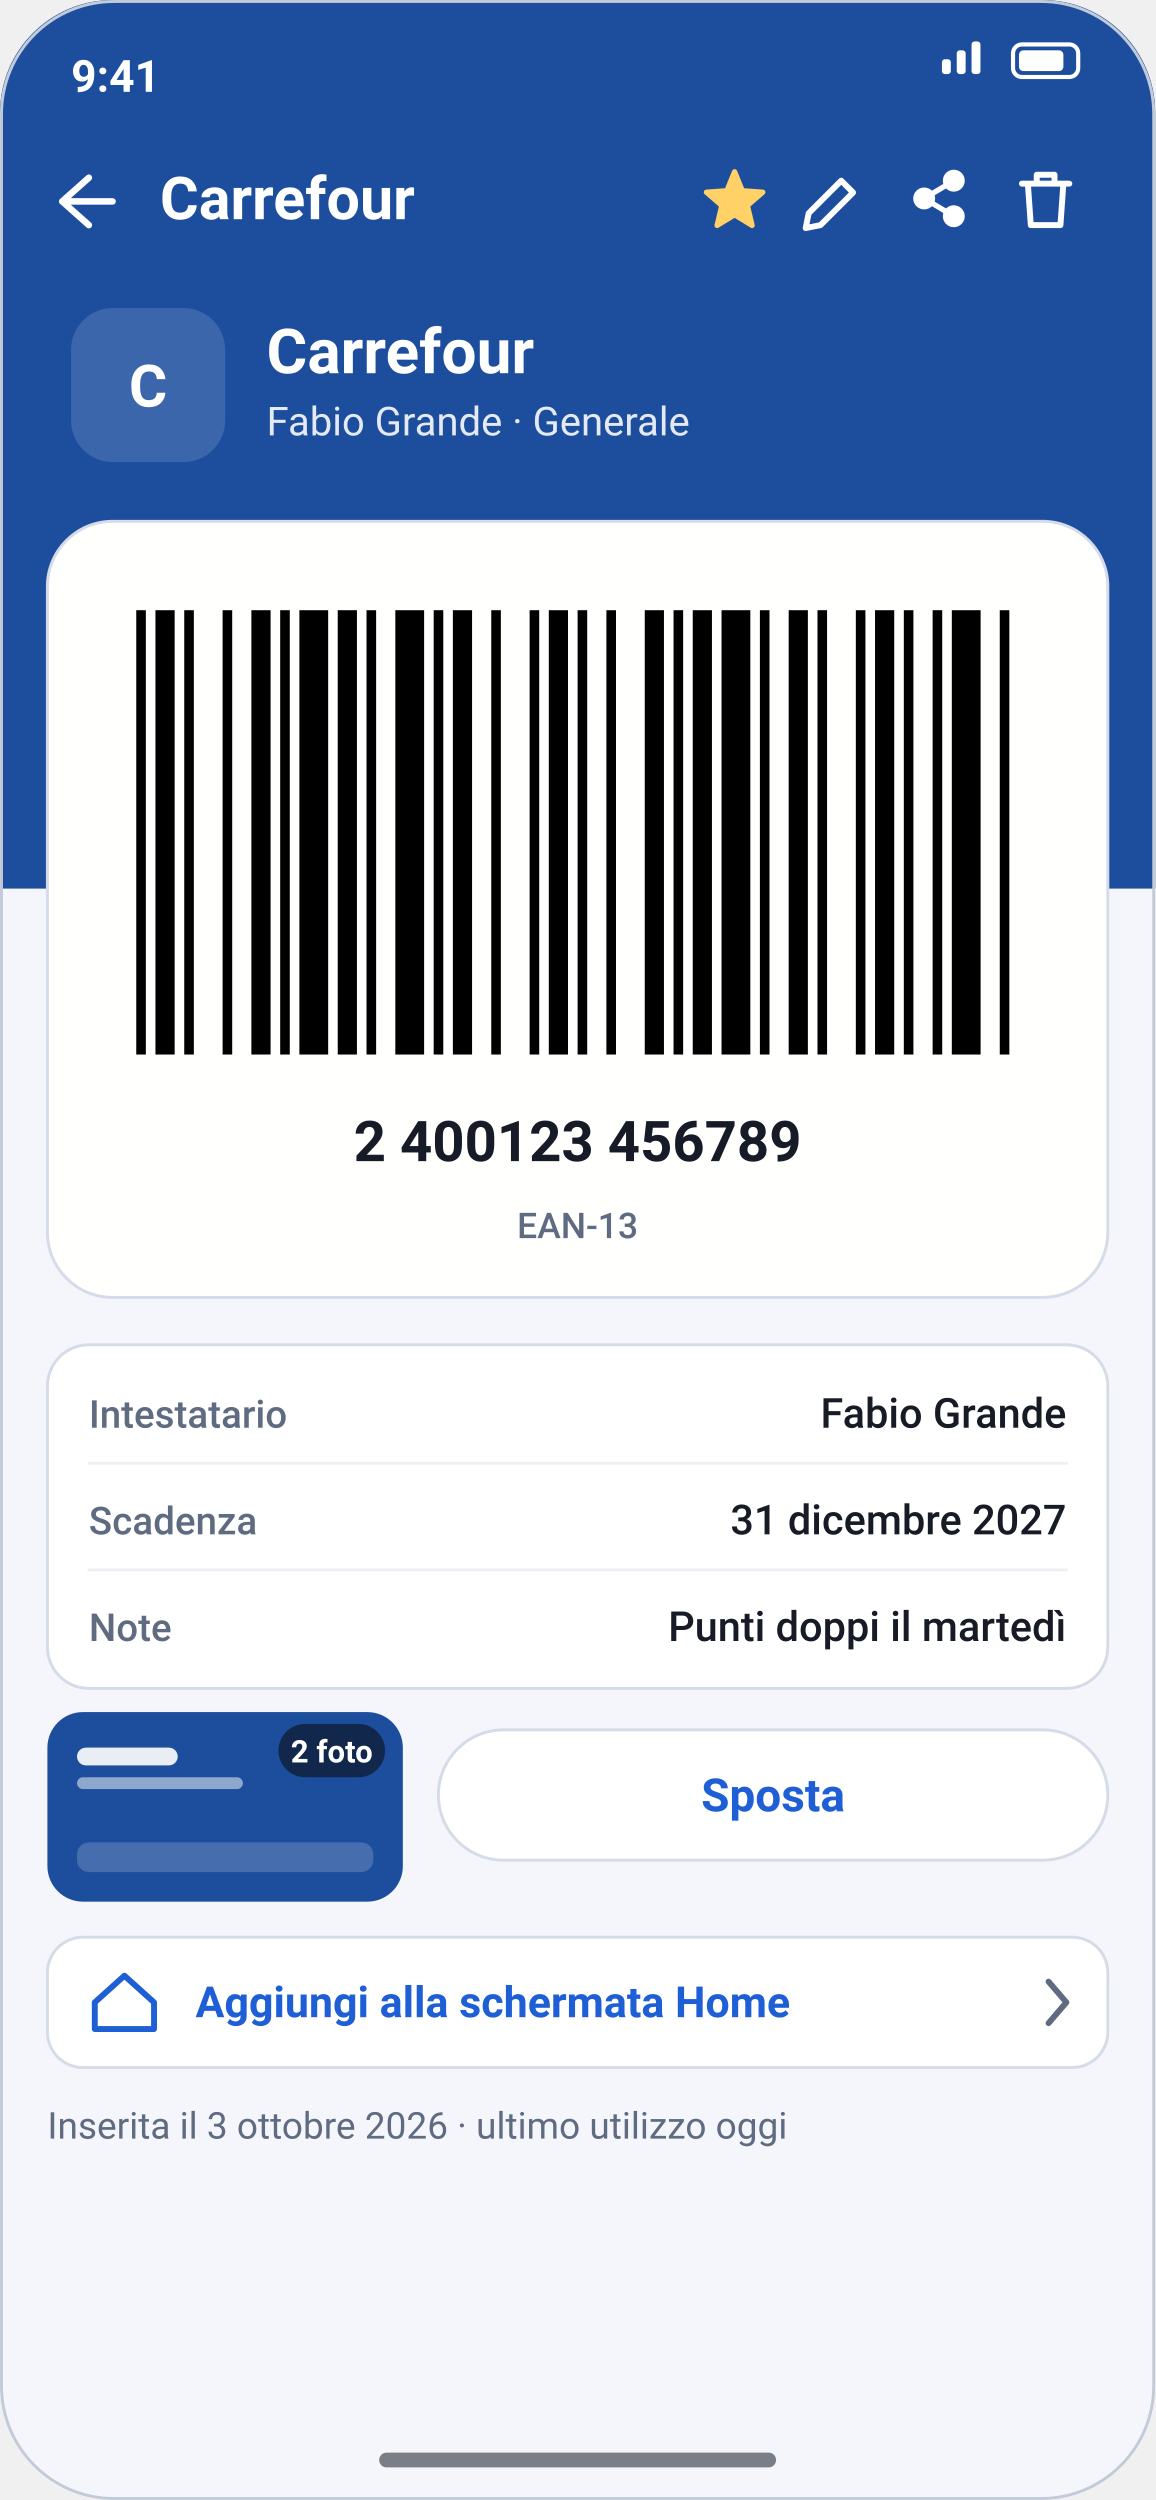
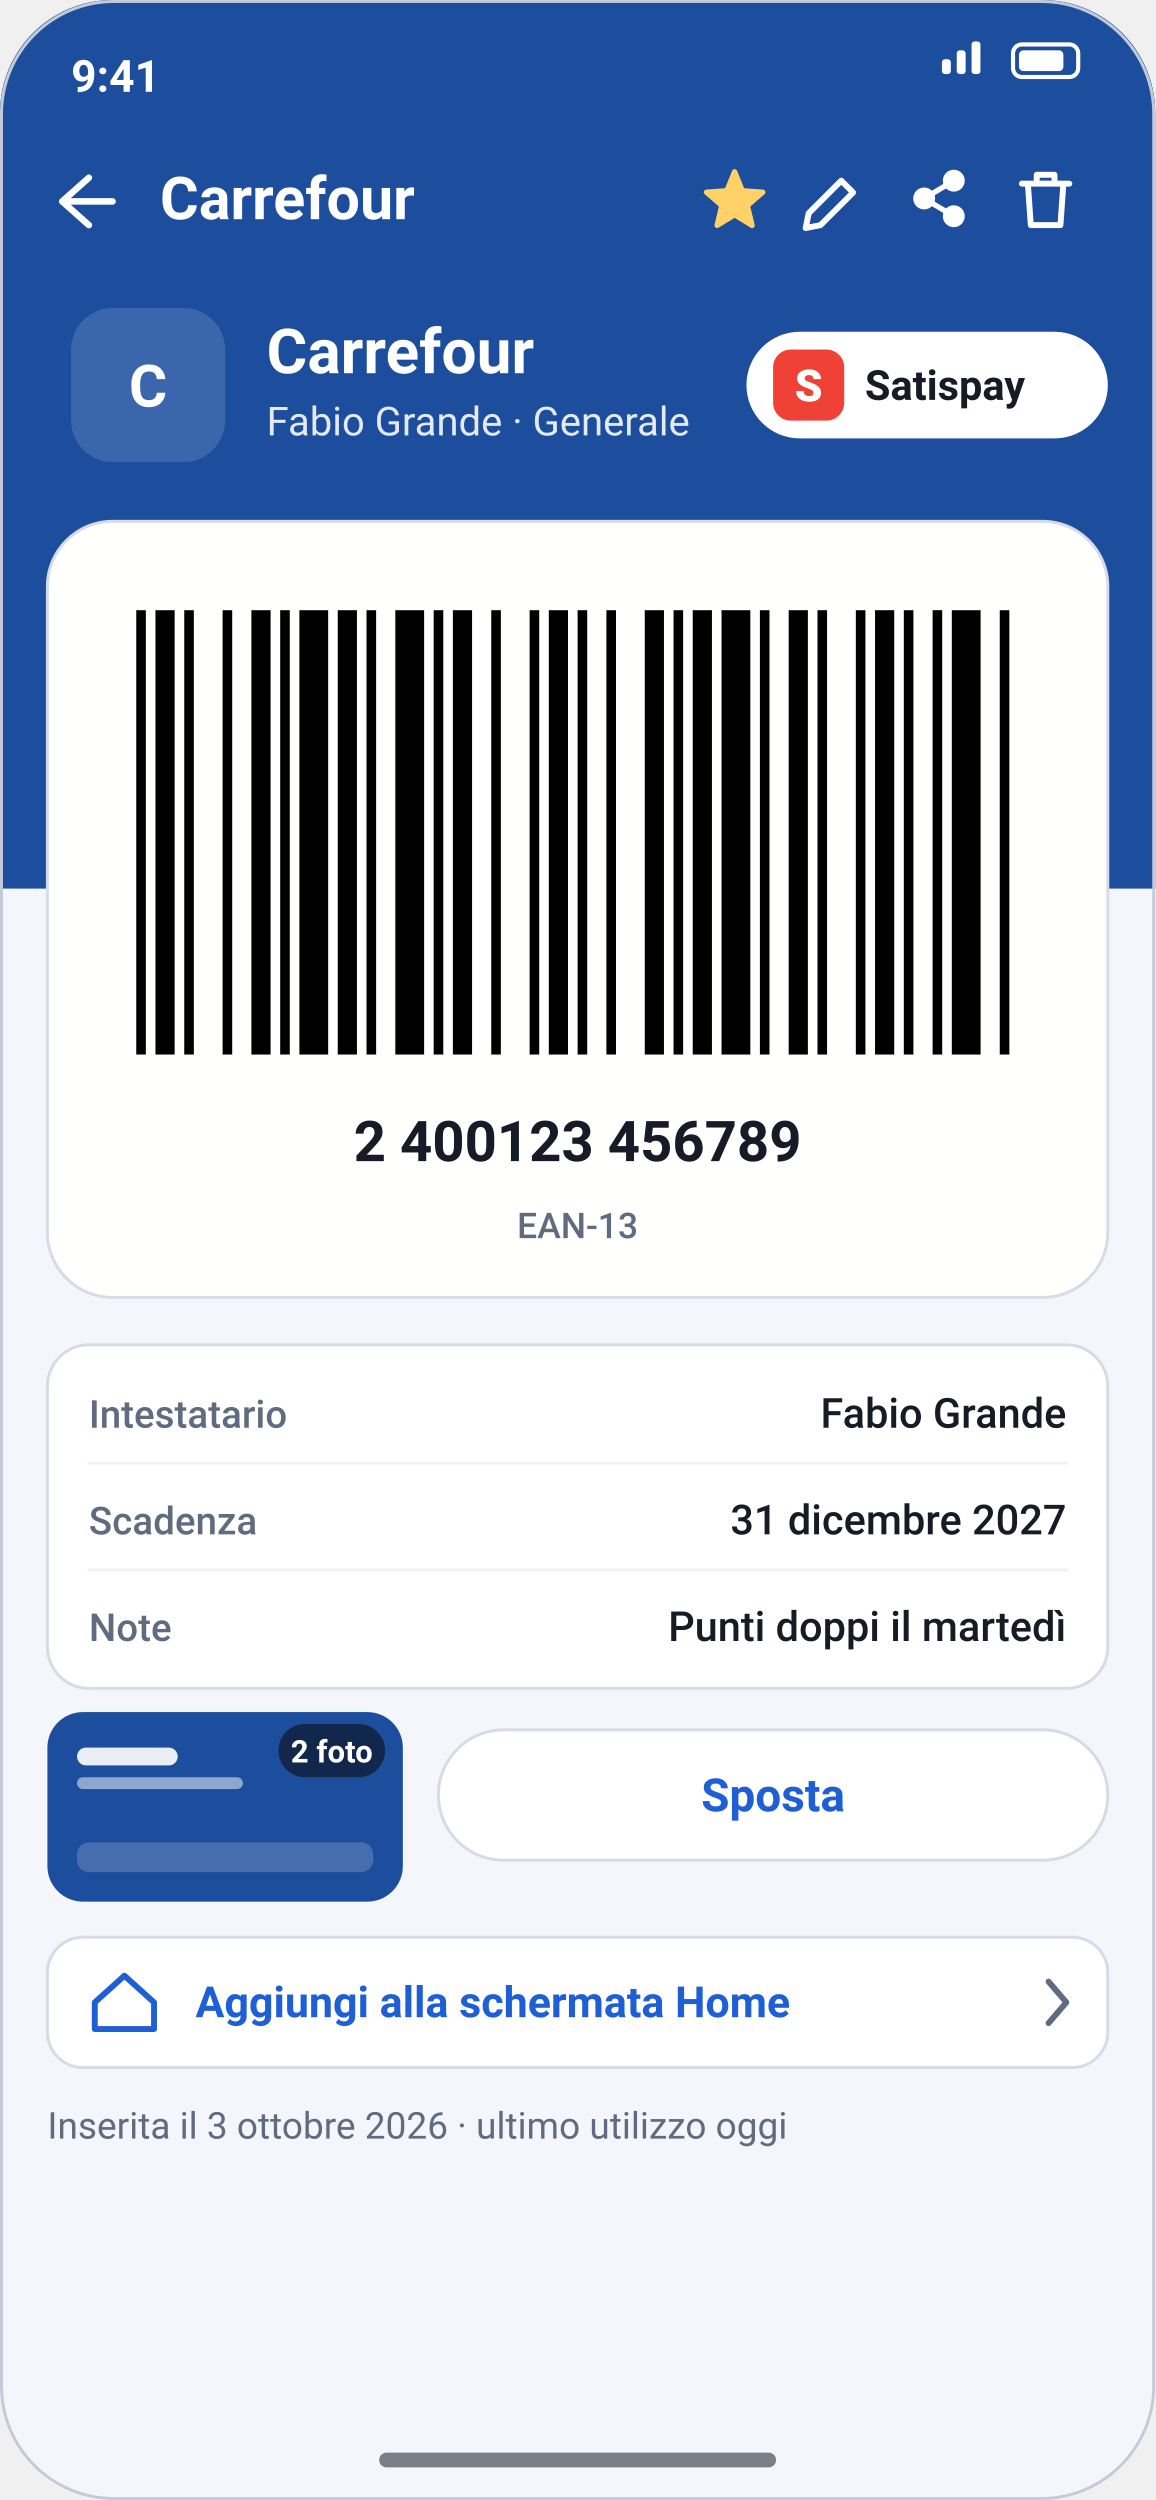
<svg xmlns="http://www.w3.org/2000/svg" viewBox="0 0 390 844" width="390" height="844" font-family="Roboto, Inter, 'Helvetica Neue', Arial, sans-serif">
  <defs>
    <clipPath id="s">
      <rect width="390" height="844" rx="38" />
    </clipPath>
  </defs>
  <g clip-path="url(#s)">
    <rect x="0" y="0" width="390" height="844" rx="0" fill="#F4F6FB" opacity="1" />
    <rect x="0" y="0" width="390" height="300" rx="0" fill="#1D4E9E" opacity="1" />
    <path d="M30 60 L21 68 L30 76 M21 68 H38" fill="none" stroke="#fff" stroke-width="2.2" stroke-linecap="round" stroke-linejoin="round" />
    <text x="54" y="74" font-size="20" font-weight="600" fill="#fff" text-anchor="start" opacity="1">Carrefour</text>
    <polygon points="248.0,58.0 250.6,64.4 257.5,64.9 252.3,69.4 253.9,76.1 248.0,72.5 242.1,76.1 243.7,69.4 238.5,64.9 245.4,64.4" fill="#FFD166" stroke="#FFD166" stroke-width="1.8" stroke-linejoin="round" />
    <path d="M272 77 L273 72 L284 61 L288 65 L277 76 Z" fill="none" stroke="#fff" stroke-width="2" stroke-linejoin="round" />
    <g stroke="#fff" stroke-width="1.8" fill="#fff">
      <path d="M322 61 L312 67 L322 73" fill="none" />
      <circle cx="322" cy="61" r="2.8" />
      <circle cx="312" cy="67" r="2.8" />
      <circle cx="322" cy="73" r="2.8" />
    </g>
    <g fill="none" stroke="#fff" stroke-width="2" stroke-linecap="round" stroke-linejoin="round">
      <path d="M345 62 H361 M350 62 V59 H356 V62 M347 62 L348 76 H358 L359 62" />
    </g>
    <rect x="24" y="104" width="52" height="52" rx="14.04" fill="#ffffff22" opacity="1" />
    <text x="50.0" y="137.28" font-size="19.76" font-weight="700" fill="#fff" text-anchor="middle" opacity="1">C</text>
    <text x="90" y="126" font-size="21" font-weight="700" fill="#fff" text-anchor="start" opacity="1">Carrefour</text>
    <text x="90" y="147" font-size="13.5" font-weight="400" fill="#fff" text-anchor="start" opacity="0.88">Fabio Grande · Generale</text>
+     <rect x="252" y="112" width="122" height="36" rx="18" fill="#FFFFFF" opacity="1" />
+     <rect x="261" y="118" width="24" height="24" rx="6" fill="#EF4136" />
+     <text x="273" y="135.5" font-size="15" font-weight="800" fill="#fff" text-anchor="middle">S</text>
+     <text x="292" y="135" font-size="14" font-weight="600" fill="#161B26" text-anchor="start" opacity="1">Satispay</text>
    <rect x="16" y="176" width="358" height="262" rx="22" fill="#FFFFFE" stroke="#D5DBE8" stroke-width="1" opacity="1" />
    <rect x="46.00" y="206" width="3.24" height="150" fill="#000" />
    <rect x="52.48" y="206" width="6.48" height="150" fill="#000" />
    <rect x="62.20" y="206" width="3.24" height="150" fill="#000" />
    <rect x="75.15" y="206" width="3.24" height="150" fill="#000" />
    <rect x="84.87" y="206" width="6.48" height="150" fill="#000" />
    <rect x="94.59" y="206" width="3.24" height="150" fill="#000" />
    <rect x="101.07" y="206" width="9.72" height="150" fill="#000" />
    <rect x="114.02" y="206" width="6.48" height="150" fill="#000" />
    <rect x="123.74" y="206" width="3.24" height="150" fill="#000" />
    <rect x="133.46" y="206" width="9.72" height="150" fill="#000" />
    <rect x="146.41" y="206" width="3.24" height="150" fill="#000" />
    <rect x="152.89" y="206" width="6.48" height="150" fill="#000" />
    <rect x="165.85" y="206" width="3.24" height="150" fill="#000" />
    <rect x="178.80" y="206" width="3.24" height="150" fill="#000" />
    <rect x="185.28" y="206" width="6.48" height="150" fill="#000" />
    <rect x="195.00" y="206" width="3.24" height="150" fill="#000" />
    <rect x="204.72" y="206" width="3.24" height="150" fill="#000" />
    <rect x="217.67" y="206" width="6.48" height="150" fill="#000" />
    <rect x="227.39" y="206" width="3.24" height="150" fill="#000" />
    <rect x="233.87" y="206" width="6.48" height="150" fill="#000" />
    <rect x="243.59" y="206" width="9.72" height="150" fill="#000" />
    <rect x="256.54" y="206" width="3.24" height="150" fill="#000" />
    <rect x="266.26" y="206" width="6.48" height="150" fill="#000" />
    <rect x="275.98" y="206" width="3.24" height="150" fill="#000" />
    <rect x="288.93" y="206" width="3.24" height="150" fill="#000" />
    <rect x="295.41" y="206" width="6.48" height="150" fill="#000" />
    <rect x="305.13" y="206" width="3.24" height="150" fill="#000" />
    <rect x="314.85" y="206" width="3.24" height="150" fill="#000" />
    <rect x="321.33" y="206" width="9.72" height="150" fill="#000" />
    <rect x="337.52" y="206" width="3.24" height="150" fill="#000" />
    <text x="195" y="392" font-size="19" font-weight="600" fill="#161B27" text-anchor="middle" opacity="1">2 400123 456789</text>
    <text x="195" y="418" font-size="12" font-weight="500" fill="#5F6B81" text-anchor="middle" opacity="1">EAN-13</text>
    <rect x="16" y="454" width="358" height="116" rx="14" fill="#FFFFFF" stroke="#D5DBE7" stroke-width="1" opacity="1" />
    <text x="30" y="482" font-size="13" font-weight="500" fill="#5F6B80" text-anchor="start" opacity="1">Intestatario</text>
    <text x="360" y="482" font-size="14" font-weight="500" fill="#161B26" text-anchor="end" opacity="1">Fabio Grande</text>
    <line x1="30" y1="494" x2="360" y2="494" stroke="#EDF0F5" stroke-width="1" stroke-linecap="round" />
    <text x="30" y="518" font-size="13" font-weight="500" fill="#5F6B80" text-anchor="start" opacity="1">Scadenza</text>
    <text x="360" y="518" font-size="14" font-weight="500" fill="#161B26" text-anchor="end" opacity="1">31 dicembre 2027</text>
    <line x1="30" y1="530" x2="360" y2="530" stroke="#EDF0F5" stroke-width="1" stroke-linecap="round" />
    <text x="30" y="554" font-size="13" font-weight="500" fill="#5F6B80" text-anchor="start" opacity="1">Note</text>
    <text x="360" y="554" font-size="14" font-weight="500" fill="#161B26" text-anchor="end" opacity="1">Punti doppi il martedì</text>
    <rect x="16" y="578" width="120" height="64" rx="12" fill="#1D4E9E" opacity="1" />
    <rect x="26" y="590" width="34" height="6" rx="3" fill="#ffffff" opacity="0.9" />
    <rect x="26" y="600" width="56" height="4" rx="2" fill="#ffffff" opacity="0.5" />
    <rect x="26" y="622" width="100" height="10" rx="4" fill="#ffffff" opacity="0.18" />
    <rect x="94" y="582" width="36" height="18" rx="9" fill="#0B1220" opacity="0.65" />
    <text x="112" y="595" font-size="10.5" font-weight="600" fill="#fff" text-anchor="middle" opacity="1">2 foto</text>
    <rect x="148" y="584" width="226" height="44" rx="22.0" fill="#FFFFFF" stroke="#D5DBE7" stroke-width="1" opacity="1" />
    <text x="261.0" y="611.5" font-size="15.5" font-weight="600" fill="#1F5FD6" text-anchor="middle" opacity="1">Sposta</text>
    <rect x="16" y="654" width="358" height="44" rx="12" fill="#FFFFFF" stroke="#D5DBE7" stroke-width="1" opacity="1" />
    <path d="M32 676 L42 667 L52 676 V685 H32 Z" fill="none" stroke="#1F5FD6" stroke-width="2" stroke-linejoin="round" />
    <text x="66" y="681" font-size="14.5" font-weight="600" fill="#1F5FD6" text-anchor="start" opacity="1">Aggiungi alla schermata Home</text>
    <path d="M354 669 l6 7 l-6 7" fill="none" stroke="#5F6B80" stroke-width="2" stroke-linecap="round" stroke-linejoin="round" />
    <text x="16" y="722" font-size="12.5" font-weight="400" fill="#5F6B80" text-anchor="start" opacity="1">Inserita il 3 ottobre 2026 · ultimo utilizzo oggi</text>
    <text x="24" y="31" font-size="15" font-weight="600" fill="#fff" text-anchor="start" opacity="1">9:41</text>
    <g fill="#fff">
      <rect x="318" y="20" width="3" height="5" rx="1" />
      <rect x="323" y="17" width="3" height="8" rx="1" />
      <rect x="328" y="14" width="3" height="11" rx="1" />
      <rect x="342" y="15" width="22" height="11" rx="3" fill="none" stroke="#fff" stroke-width="1.4" />
      <rect x="344" y="17" width="15" height="7" rx="1.5" />
    </g>
    <rect x="128" y="828" width="134" height="5" rx="2.5" fill="#161B26" opacity="0.55" />
  </g>
  <rect x=".5" y=".5" width="389" height="843" rx="38" fill="none" stroke="#C3CAD8" />
</svg>
